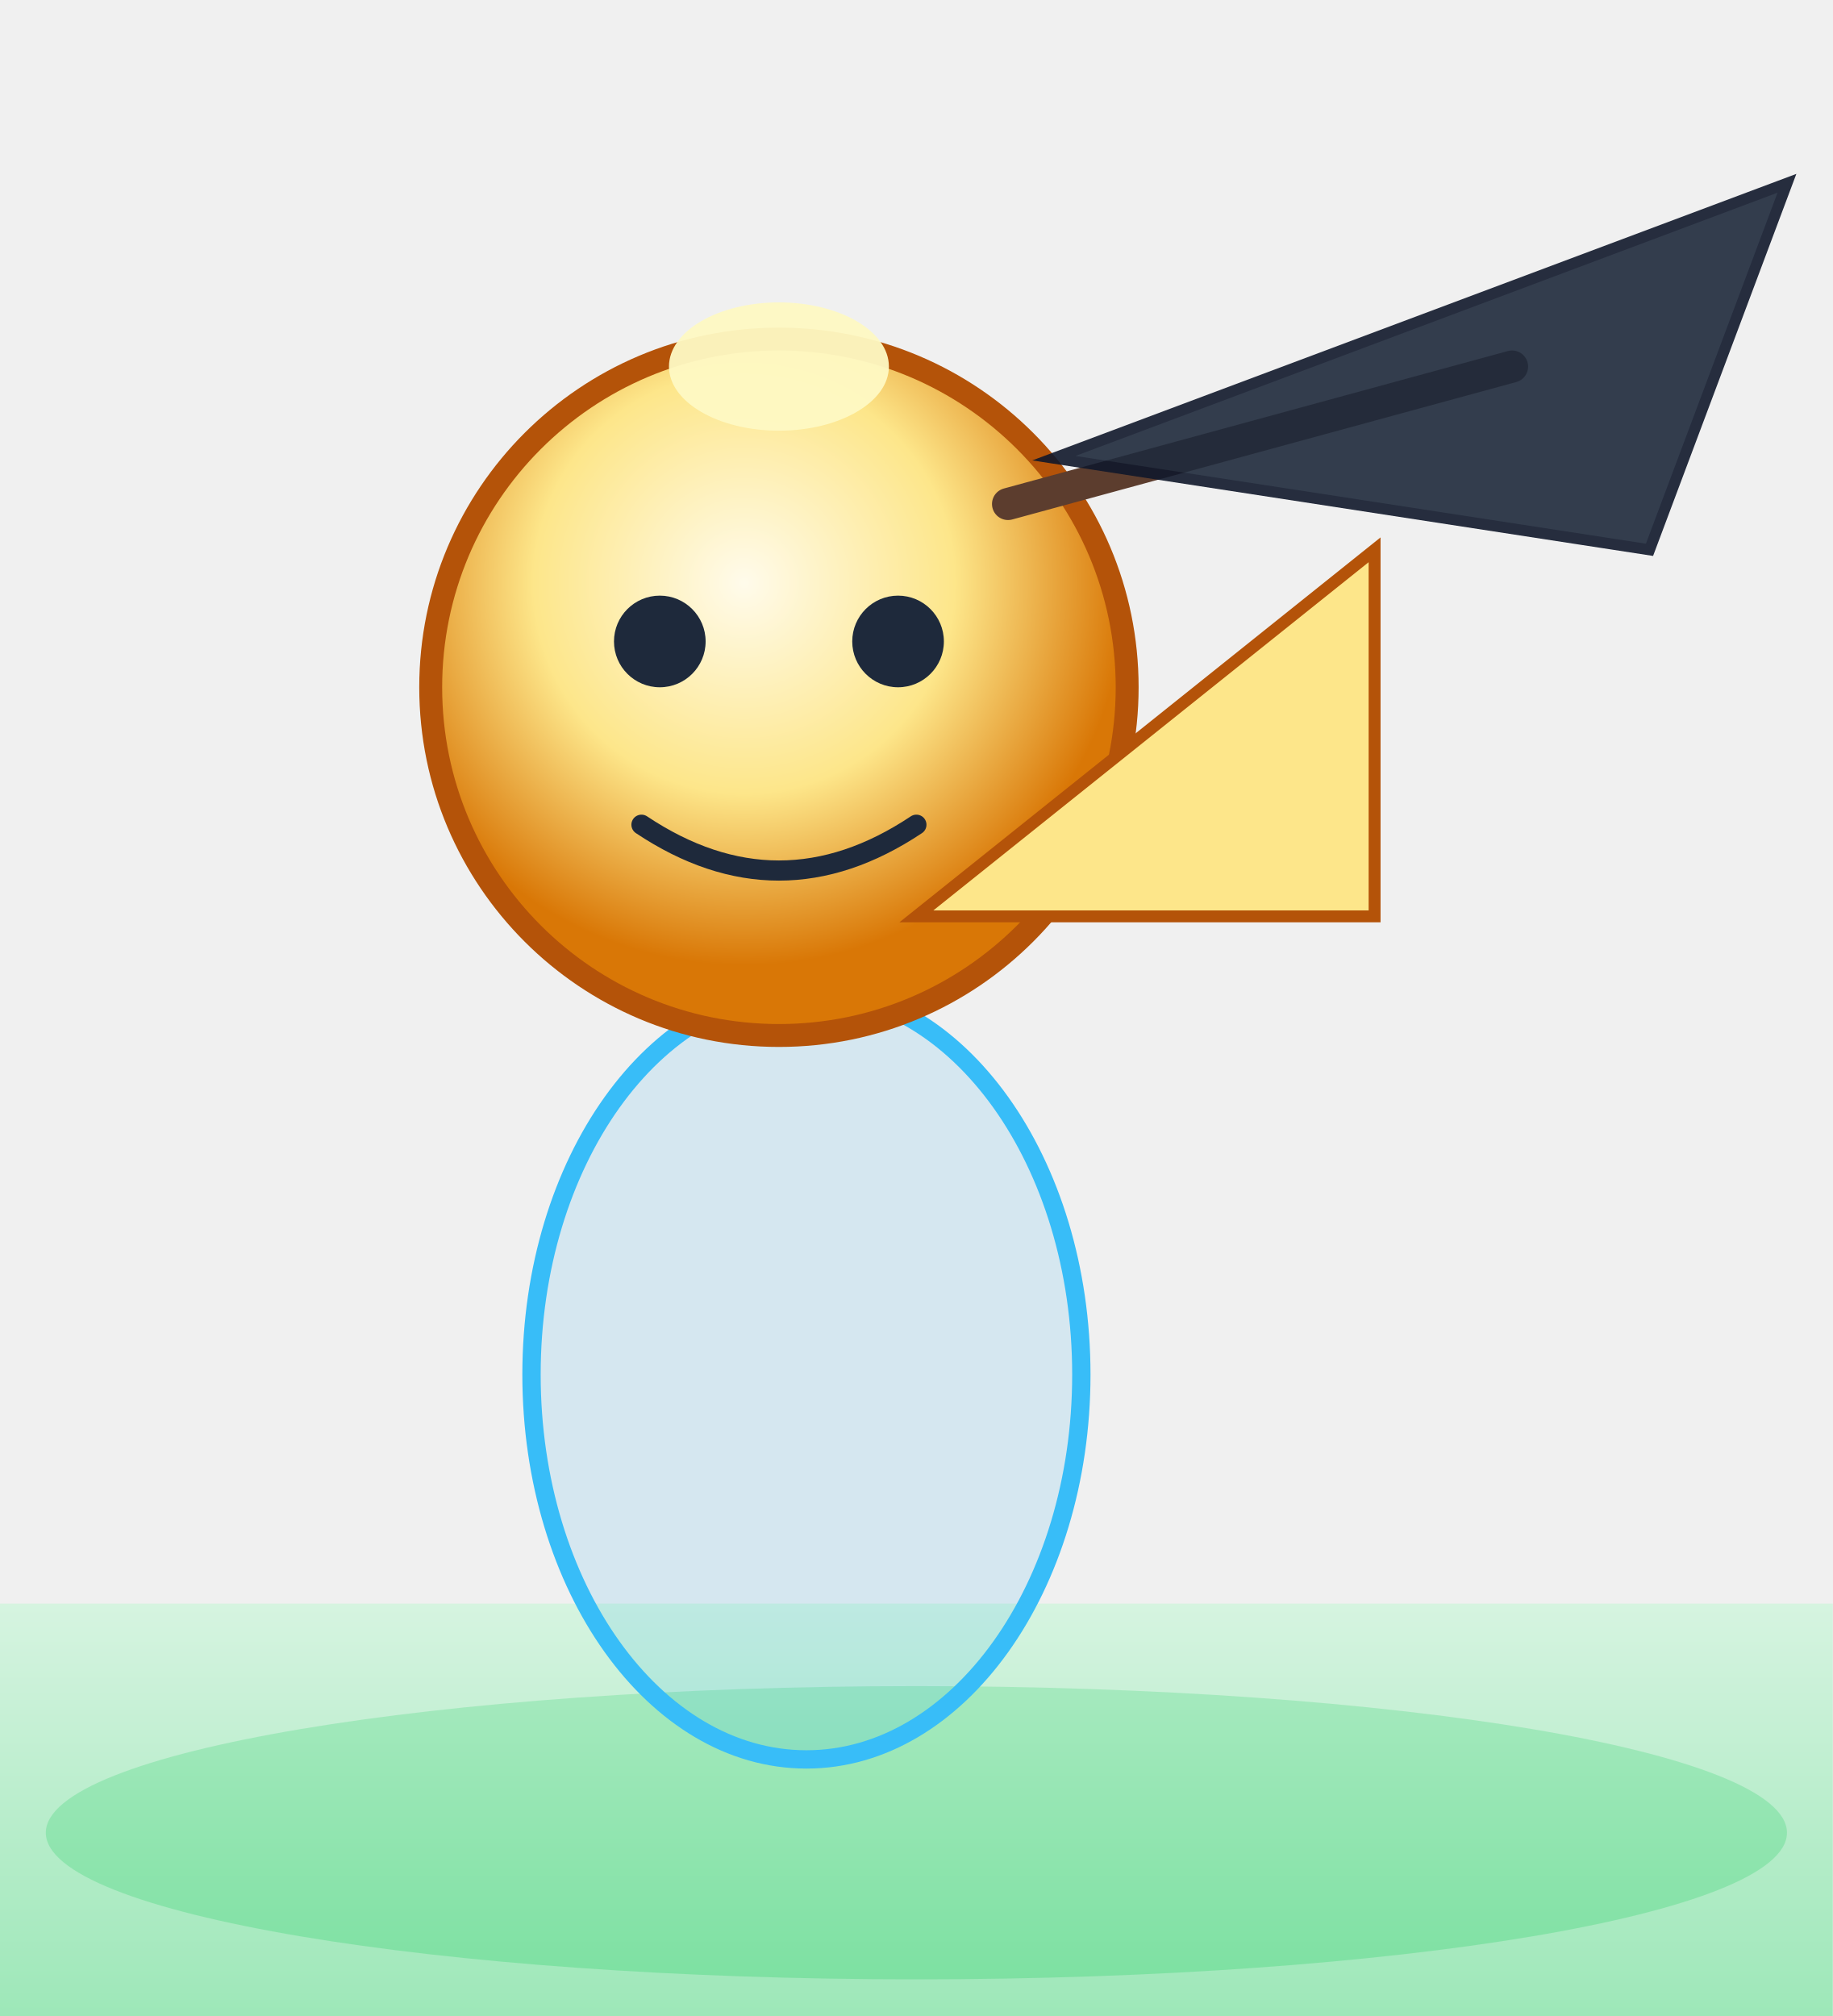
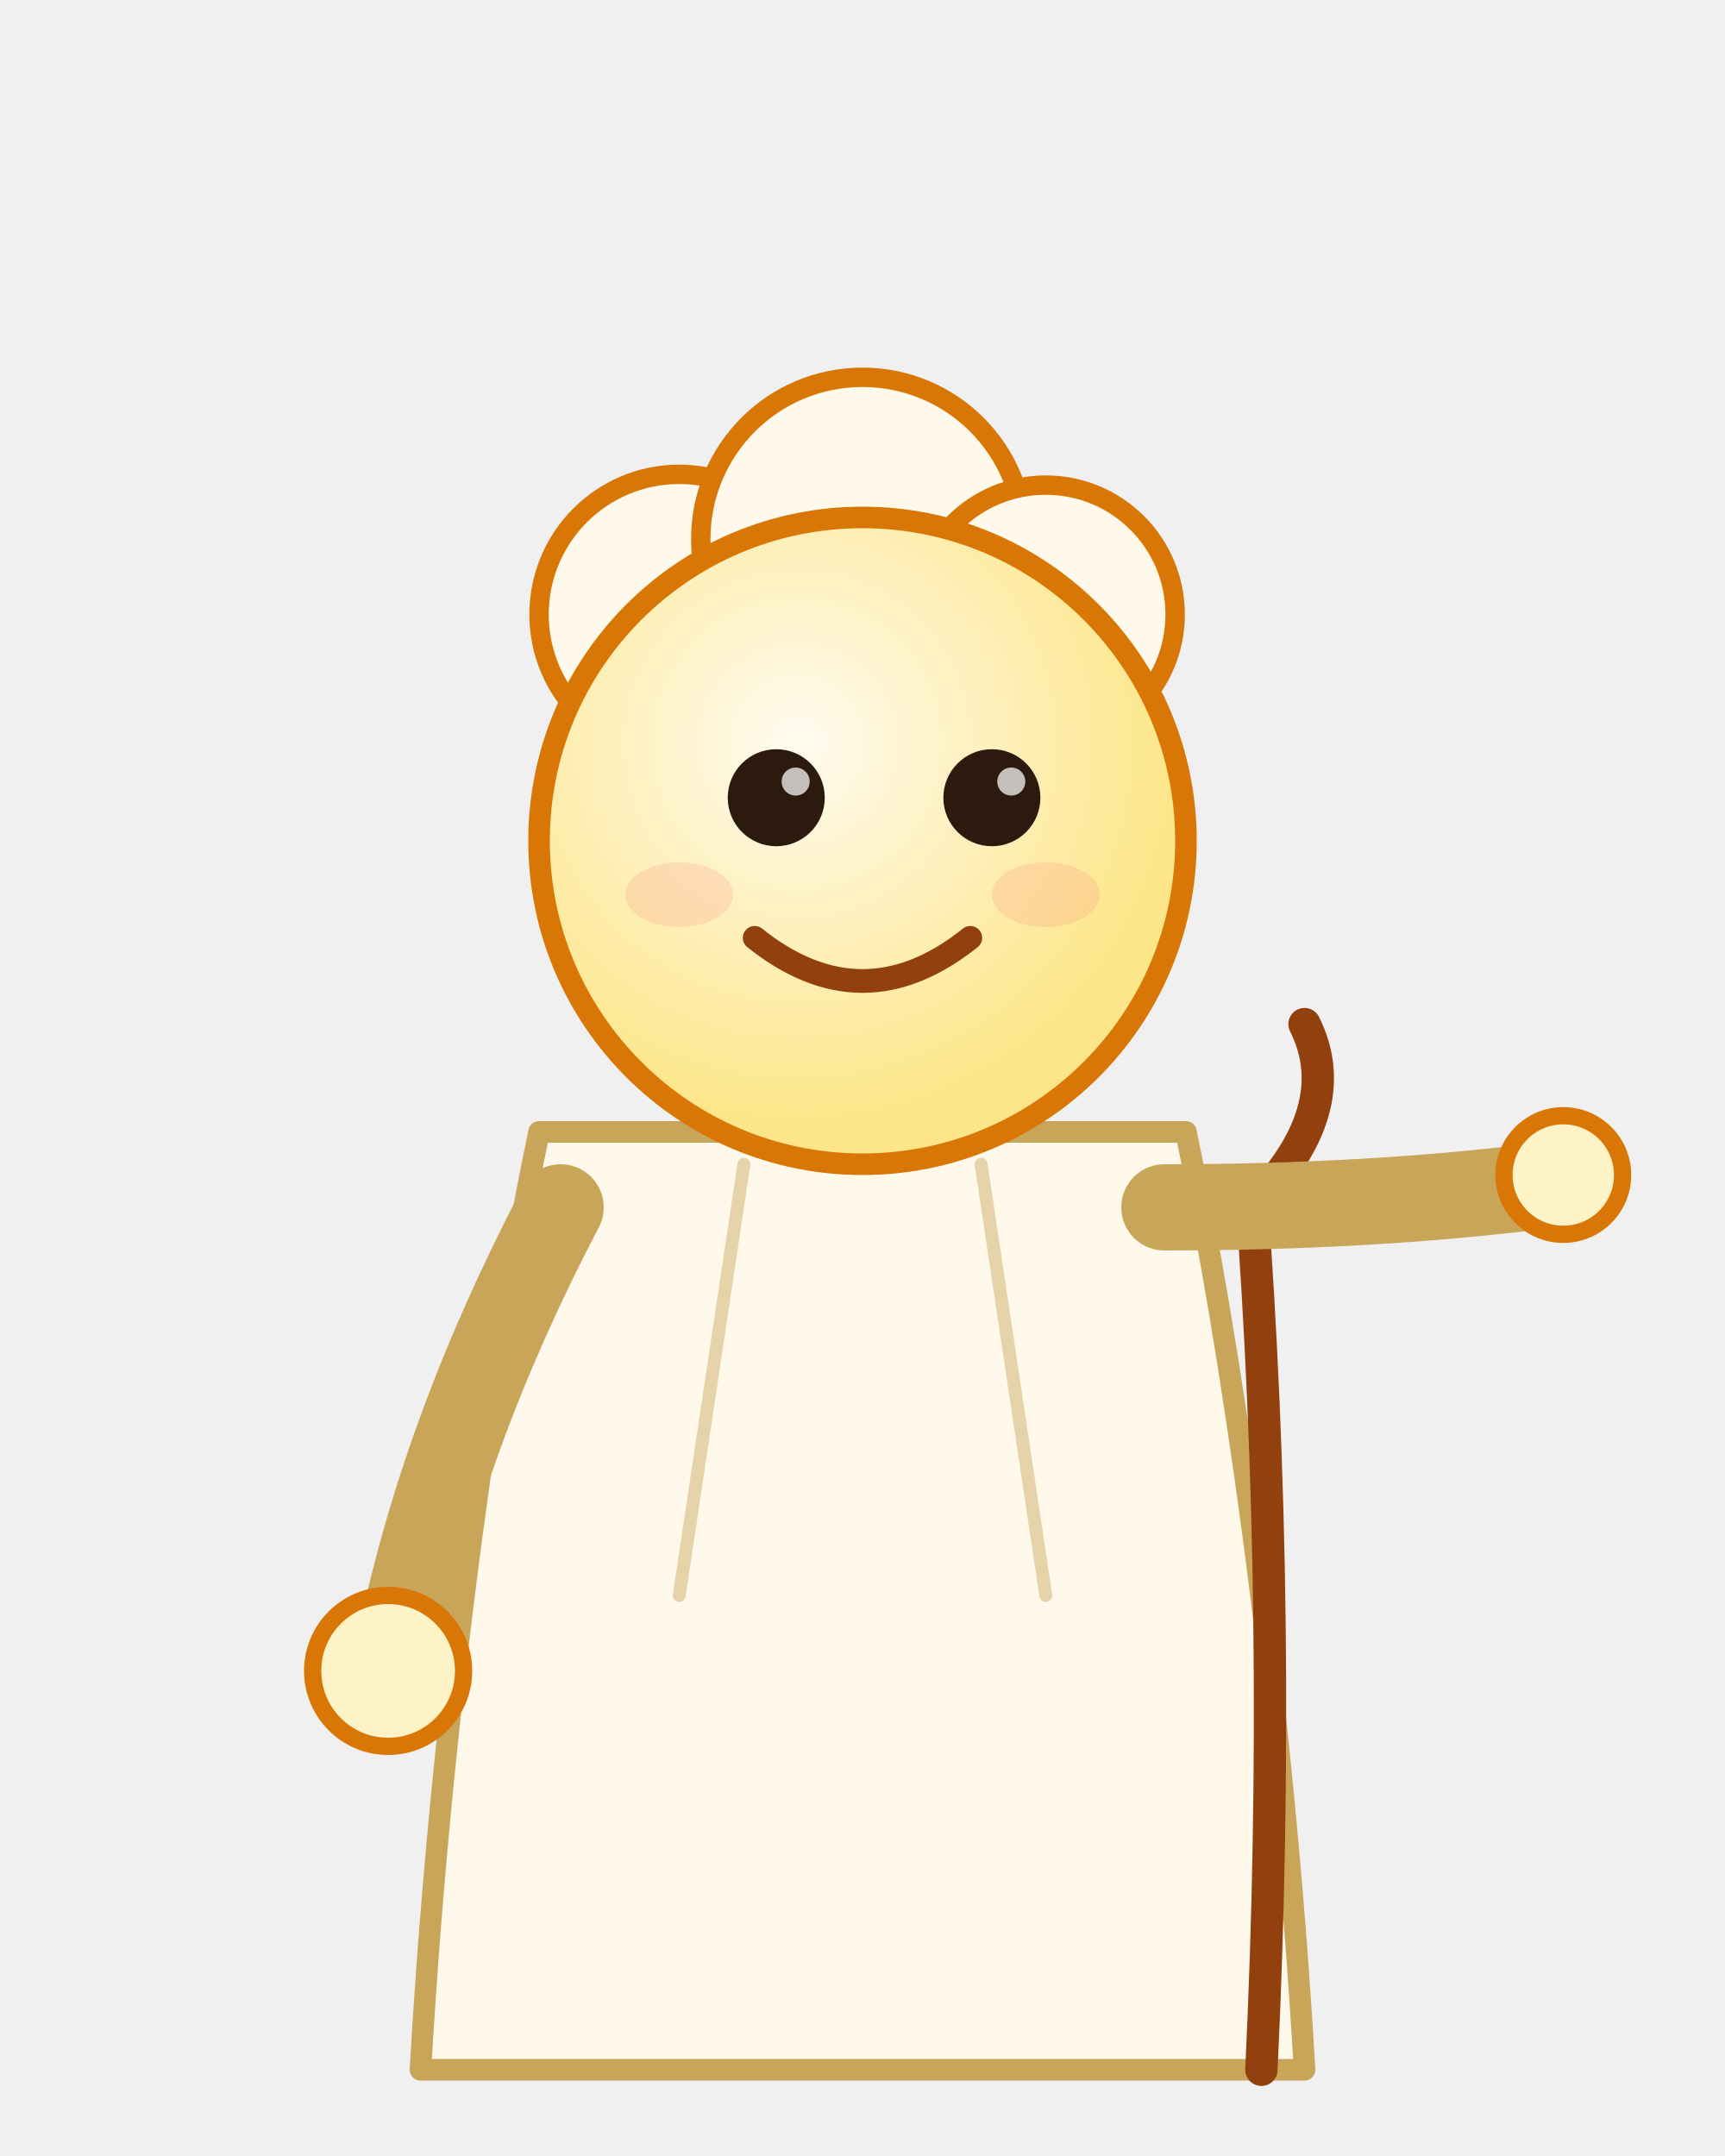
- <svg xmlns="http://www.w3.org/2000/svg" viewBox="0 0 200 220" width="200" height="220" role="img" aria-labelledby="s2t">
+ <svg xmlns="http://www.w3.org/2000/svg" viewBox="0 0 160 200" width="160" height="200" role="img" aria-labelledby="sm-pt-t">
  <defs>
-     <radialGradient id="sw2" cx="45%" cy="35%" r="55%">
-       <stop offset="0%" stop-color="#fffbeb" />
-       <stop offset="55%" stop-color="#fde68a" />
-       <stop offset="100%" stop-color="#d97706" />
+     <radialGradient id="fg-pt" cx="40%" cy="35%" r="58%">
+       <stop offset="0%" stop-color="#fffbf0" />
+       <stop offset="100%" stop-color="#fde68a" />
    </radialGradient>
-     <linearGradient id="ggrass2" x1="0" y1="0" x2="0" y2="1">
-       <stop offset="0%" stop-color="#bbf7d0" />
-       <stop offset="100%" stop-color="#4ade80" />
-     </linearGradient>
  </defs>
-   <ellipse cx="100" cy="200" rx="95" ry="16" fill="rgba(34,197,94,0.35)" />
-   <rect x="0" y="175" width="200" height="45" fill="url(#ggrass2)" opacity="0.5" />
-   <ellipse cx="88" cy="150" rx="30" ry="42" fill="#0ea5e9" fill-opacity="0.12" stroke="#38bdf8" stroke-width="2" />
-   <circle cx="85" cy="75" r="38" fill="url(#sw2)" stroke="#b45309" stroke-width="2.5" />
-   <circle cx="72" cy="70" r="5" fill="#1e293b" />
-   <circle cx="98" cy="70" r="5" fill="#1e293b" />
-   <path d="M70 90 Q85 100 100 90" fill="none" stroke="#1e293b" stroke-width="2.2" stroke-linecap="round" />
-   <ellipse cx="85" cy="40" rx="12" ry="7" fill="#fef9c3" opacity="0.95" />
-   <line x1="110" y1="55" x2="165" y2="40" stroke="#5c3d2e" stroke-width="3.5" stroke-linecap="round" />
-   <path d="M115 50 L195 20 L180 60 Z" fill="#1e293b" stroke="#0f172a" stroke-width="1.2" opacity="0.9" />
-   <path d="M100 100 L150 60 L150 100 Z" fill="#fde68a" stroke="#b45309" stroke-width="1.3" />
+   <path d="M50,105 C46,124 41,157 39,192 L121,192 C119,157 114,124 110,105 Z" fill="#fef9eb" stroke="#c9a55a" stroke-width="2" stroke-linejoin="round" />
+   <line x1="69" y1="108" x2="63" y2="148" stroke="#c9a55a" stroke-width="1.2" opacity="0.45" stroke-linecap="round" />
+   <line x1="91" y1="108" x2="97" y2="148" stroke="#c9a55a" stroke-width="1.2" opacity="0.45" stroke-linecap="round" />
+   <path d="M116,110 Q119,150 117,192" fill="none" stroke="#92400e" stroke-width="3" stroke-linecap="round" />
+   <path d="M116,112 Q125,103 121,95" fill="none" stroke="#92400e" stroke-width="3" stroke-linecap="round" />
+   <path d="M52,112 Q41,133 37,153" fill="none" stroke="#c9a55a" stroke-width="8" stroke-linecap="round" />
+   <circle cx="36" cy="155" r="7" fill="#fef3c7" stroke="#d97706" stroke-width="1.6" />
+   <path d="M108,112 Q127,112 143,110" fill="none" stroke="#c9a55a" stroke-width="8" stroke-linecap="round" />
+   <circle cx="145" cy="109" r="5.5" fill="#fef3c7" stroke="#d97706" stroke-width="1.6" />
+   <circle cx="63" cy="57" r="13" fill="#fef9eb" stroke="#d97706" stroke-width="1.8" />
+   <circle cx="80" cy="50" r="15" fill="#fef9eb" stroke="#d97706" stroke-width="1.8" />
+   <circle cx="97" cy="57" r="12" fill="#fef9eb" stroke="#d97706" stroke-width="1.8" />
+   <circle cx="80" cy="78" r="30" fill="url(#fg-pt)" stroke="#d97706" stroke-width="2" />
+   <circle cx="72" cy="74" r="4.5" fill="#2d1a0e" />
+   <circle cx="73.8" cy="72.5" r="1.3" fill="#fff" opacity="0.72" />
+   <circle cx="92" cy="74" r="4.5" fill="#2d1a0e" />
+   <circle cx="93.8" cy="72.5" r="1.3" fill="#fff" opacity="0.72" />
+   <path d="M70,87 Q80,95 90,87" fill="none" stroke="#92400e" stroke-width="2.2" stroke-linecap="round" />
+   <ellipse cx="63" cy="83" rx="5" ry="3" fill="#f87171" opacity="0.17" />
+   <ellipse cx="97" cy="83" rx="5" ry="3" fill="#f87171" opacity="0.17" />
</svg>
